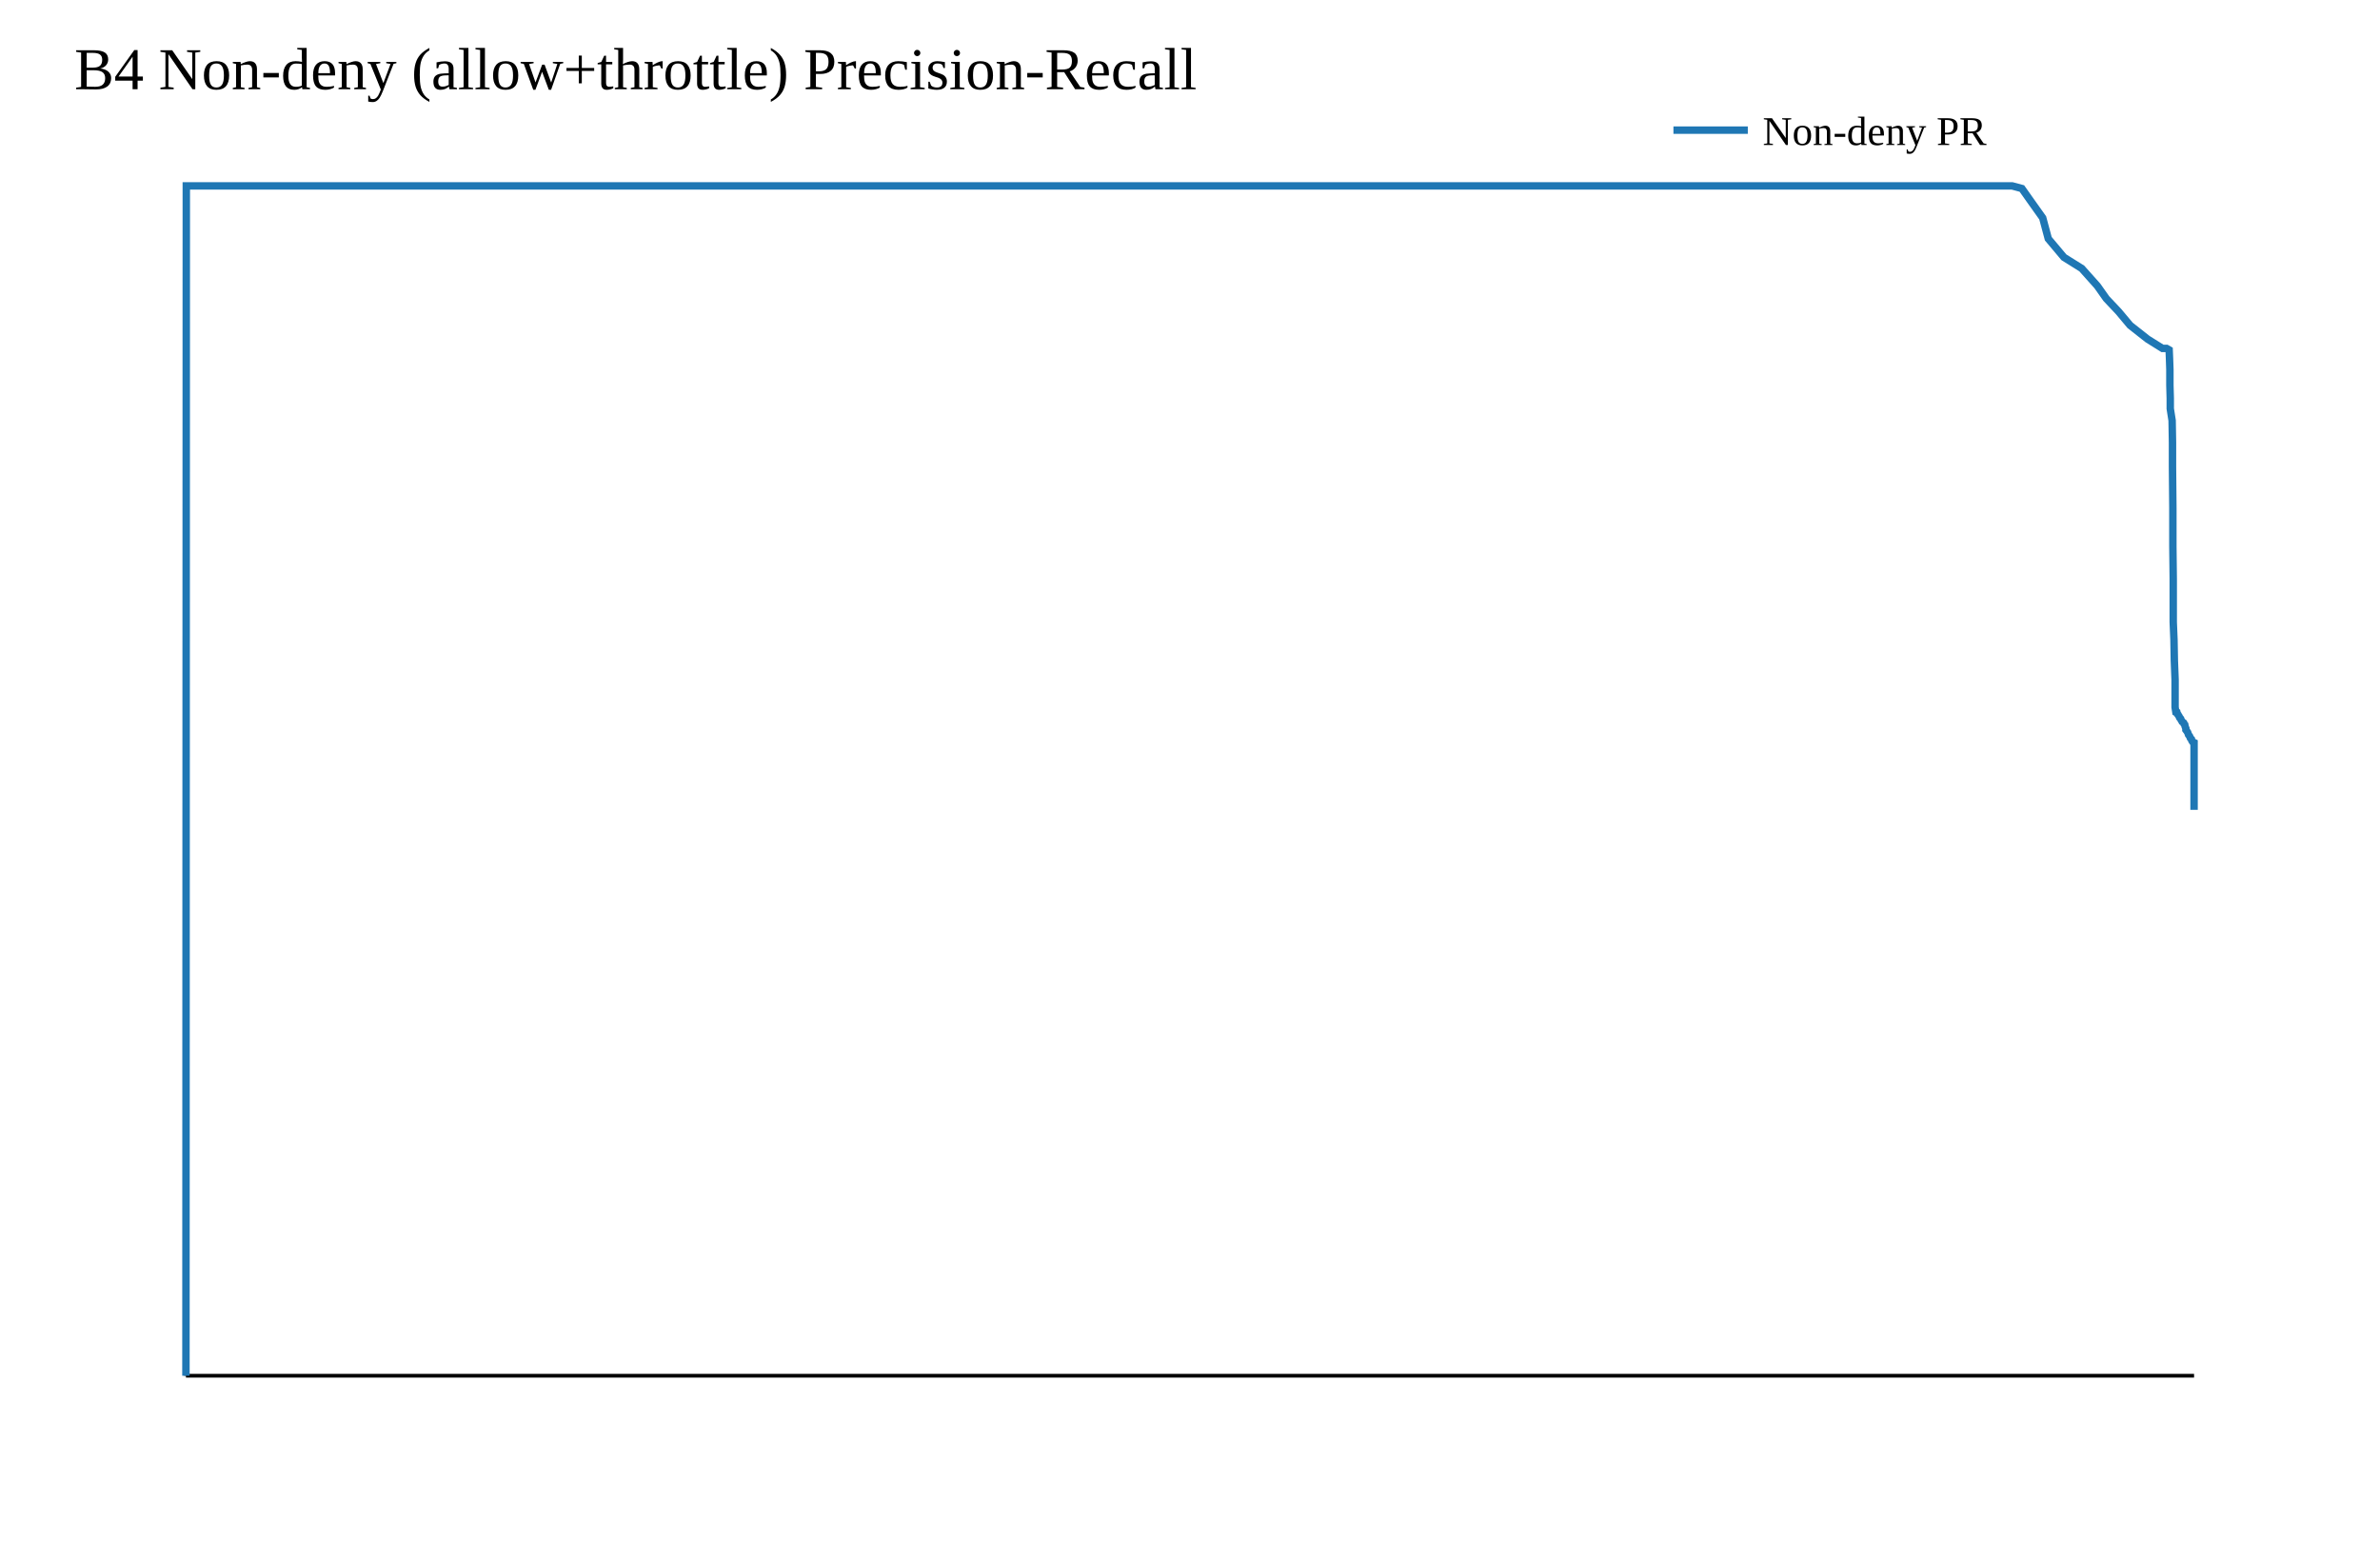
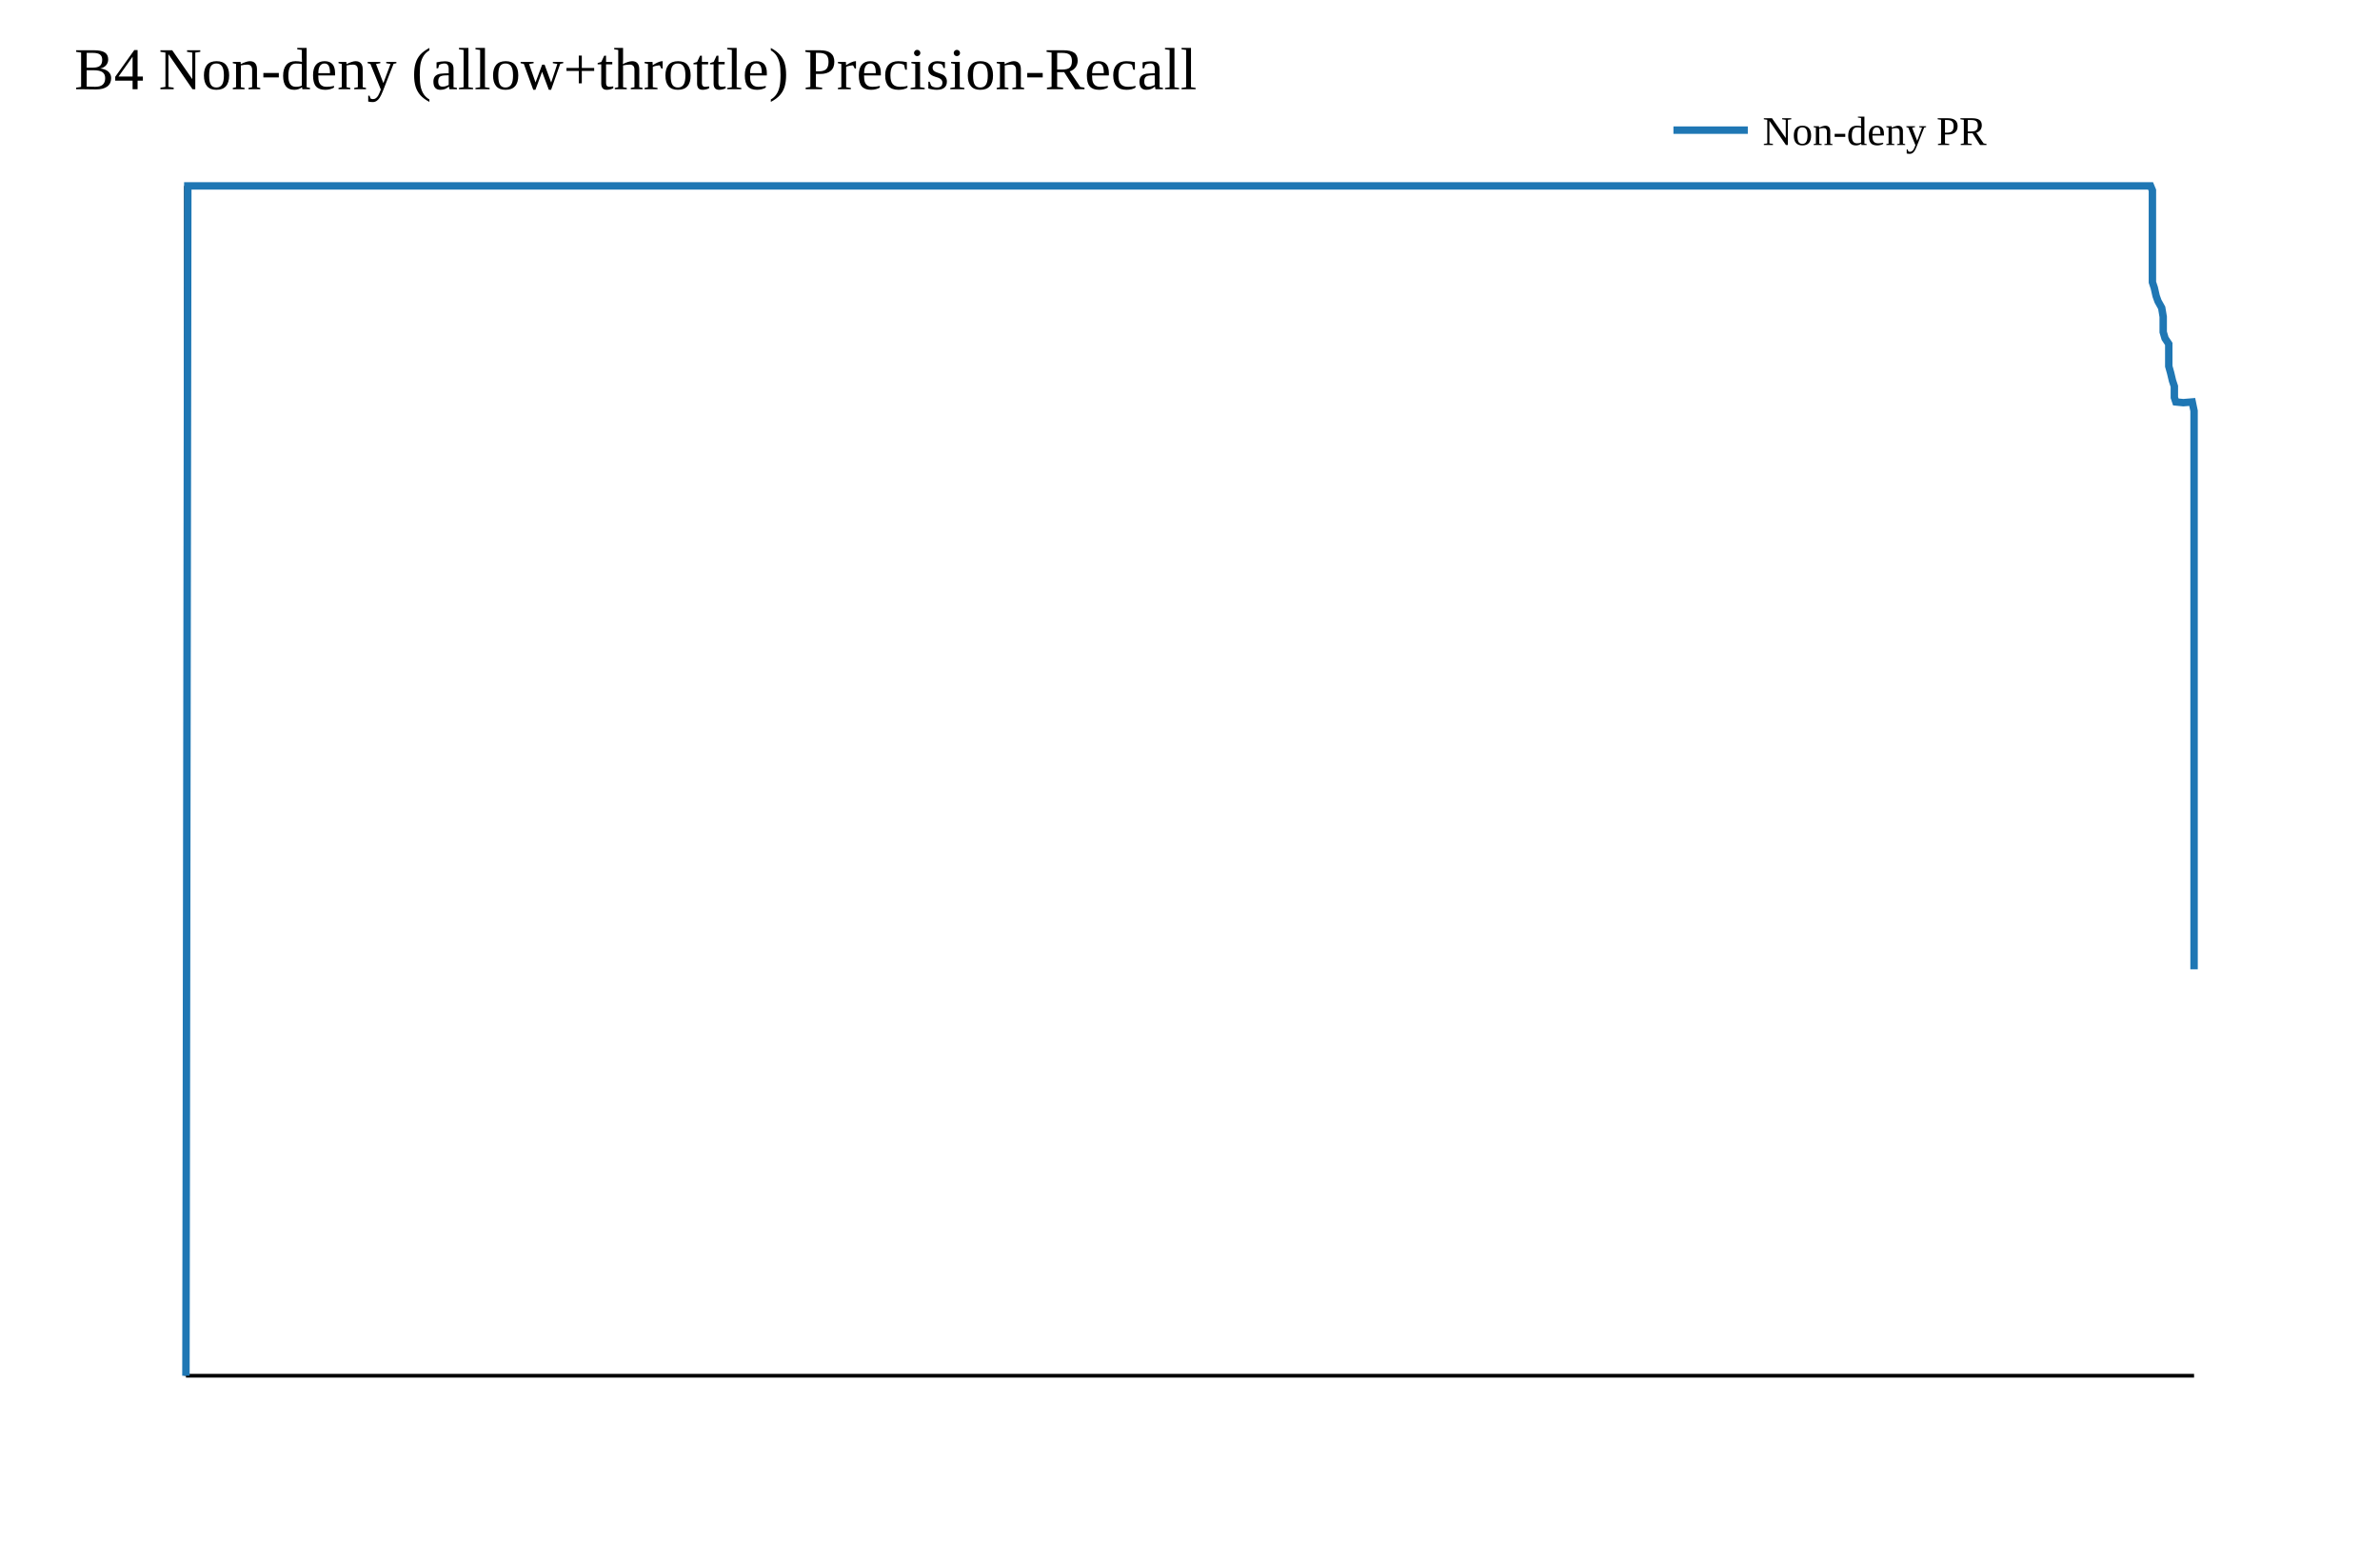
<svg xmlns="http://www.w3.org/2000/svg" width="640" height="420">
  <text x="20" y="24" font-size="16">B4 Non-deny (allow+throttle) Precision-Recall</text>
  <line x1="50" y1="370" x2="590" y2="370" stroke="black" />
  <line x1="50" y1="370" x2="50" y2="50" stroke="black" />
-   <polyline fill="none" stroke="#1f77b4" stroke-width="2" points="50.0,370.0 50.1,50.0 51.5,50.0 52.7,50.0 54.2,50.0 55.6,50.0 57.3,50.0 58.8,50.0 60.9,50.0 62.4,50.0 64.0,50.0 65.6,50.0 67.7,50.0 69.3,50.0 71.2,50.0 73.8,50.0 75.8,50.0 77.6,50.0 79.4,50.0 81.3,50.0 83.3,50.0 85.0,50.0 87.3,50.0 89.6,50.0 92.5,50.0 97.3,50.0 102.4,50.0 107.0,50.0 109.6,50.0 113.0,50.0 115.7,50.0 119.4,50.0 122.5,50.0 126.4,50.0 129.6,50.0 131.9,50.0 136.0,50.0 142.1,50.0 146.8,50.0 150.6,50.0 154.3,50.0 159.1,50.0 164.9,50.0 169.8,50.0 173.1,50.0 175.5,50.0 181.0,50.0 186.0,50.0 192.6,50.0 198.6,50.0 205.0,50.0 211.2,50.0 219.3,50.0 224.4,50.0 227.3,50.0 232.2,50.0 235.5,50.0 237.4,50.0 239.3,50.0 240.8,50.0 242.3,50.0 243.9,50.0 245.3,50.0 247.3,50.0 249.9,50.0 252.4,50.0 255.3,50.0 257.4,50.0 259.9,50.0 262.7,50.0 266.7,50.0 269.4,50.0 271.9,50.0 276.0,50.0 281.5,50.0 285.1,50.0 289.9,50.0 299.7,50.0 311.9,50.0 324.4,50.0 333.1,50.0 344.6,50.0 360.1,50.0 373.2,50.0 382.6,50.0 390.5,50.0 397.0,50.0 406.3,50.0 414.9,50.0 417.0,50.0 419.5,50.0 421.5,50.0 423.9,50.0 426.0,50.0 428.1,50.0 430.7,50.0 432.5,50.0 435.5,50.0 438.5,50.0 441.2,50.0 444.2,50.0 448.2,50.0 452.9,50.0 456.6,50.0 458.7,50.0 464.2,50.0 470.2,50.0 474.6,50.0 480.3,50.0 484.2,50.0 488.6,50.0 493.9,50.0 498.4,50.0 500.5,50.0 502.8,50.0 505.2,50.0 507.9,50.0 510.3,50.0 513.5,50.0 515.9,50.0 517.8,50.0 519.4,50.0 521.0,50.0 522.5,50.0 525.1,50.0 527.1,50.0 529.0,50.0 531.5,50.0 533.2,50.0 535.9,50.0 537.4,50.0 539.0,50.0 541.1,50.0 543.7,50.7 546.1,54.1 549.3,58.6 550.8,64.2 555.0,69.2 559.8,72.2 564.0,76.9 566.4,80.3 569.7,83.8 572.8,87.5 577.5,91.2 581.5,93.7 582.6,93.7 583.3,94.1 583.4,96.5 583.5,99.4 583.5,103.6 583.6,107.1 583.6,109.9 584.1,113.1 584.2,119.0 584.2,125.6 584.3,136.6 584.3,146.9 584.4,155.6 584.4,161.2 584.4,167.3 584.6,172.1 584.7,177.7 584.9,182.8 584.9,187.4 584.9,190.2 585.1,191.5 585.4,191.6 585.5,192.0 585.7,192.2 585.8,192.4 586.0,192.7 586.1,193.0 586.4,193.3 586.5,193.6 586.7,193.9 586.8,194.1 587.2,194.4 587.3,194.7 587.5,194.9 587.6,195.4 587.8,195.9 587.8,196.3 588.1,196.7 588.3,197.0 588.5,197.6 588.8,198.0 589.0,198.5 589.3,198.8 589.4,199.2 589.6,199.5 590.0,199.7 590.0,200.0 590.0,200.5 590.0,201.4 590.0,202.6 590.0,204.2 590.0,205.6 590.0,206.5 590.0,207.8 590.0,208.9 590.0,210.1 590.0,211.3 590.0,212.5 590.0,213.3 590.0,217.8" />
+   <polyline fill="none" stroke="#1f77b4" stroke-width="2" points="50.0,370.0 50.5,50.0 52.9,50.0 55.8,50.0 59.2,50.0 62.2,50.0 64.6,50.0 67.0,50.0 69.4,50.0 72.4,50.0 75.8,50.0 78.7,50.0 81.6,50.0 86.5,50.0 89.4,50.0 91.8,50.0 95.2,50.0 98.1,50.0 101.0,50.0 103.5,50.0 105.9,50.0 108.8,50.0 112.2,50.0 115.1,50.0 118.5,50.0 121.9,50.0 124.9,50.0 128.7,50.0 131.7,50.0 135.1,50.0 138.0,50.0 141.4,50.0 144.3,50.0 148.2,50.0 150.6,50.0 155.0,50.0 158.9,50.0 165.2,50.0 167.6,50.0 170.1,50.0 172.5,50.0 174.9,50.0 178.3,50.0 180.7,50.0 185.1,50.0 187.6,50.0 191.0,50.0 193.4,50.0 195.8,50.0 200.2,50.0 205.0,50.0 209.9,50.0 212.3,50.0 214.8,50.0 217.2,50.0 220.1,50.0 223.5,50.0 225.9,50.0 228.9,50.0 231.3,50.0 234.2,50.0 237.6,50.0 240.5,50.0 243.0,50.0 249.3,50.0 254.6,50.0 258.5,50.0 262.9,50.0 266.8,50.0 271.2,50.0 274.6,50.0 281.4,50.0 291.6,50.0 298.4,50.0 303.7,50.0 307.6,50.0 315.4,50.0 324.6,50.0 331.4,50.0 343.1,50.0 349.4,50.0 353.3,50.0 357.2,50.0 363.5,50.0 371.8,50.0 379.5,50.0 382.9,50.0 387.8,50.0 392.7,50.0 399.0,50.0 406.8,50.0 414.1,50.0 424.3,50.0 428.6,50.0 434.5,50.0 444.7,50.0 447.6,50.0 450.0,50.0 452.9,50.0 455.4,50.0 457.8,50.0 460.2,50.0 462.7,50.0 465.1,50.0 467.5,50.0 470.4,50.0 472.9,50.0 475.8,50.0 478.7,50.0 482.1,50.0 485.0,50.0 487.4,50.0 489.9,50.0 492.8,50.0 495.2,50.0 497.7,50.0 500.1,50.0 503.0,50.0 505.4,50.0 507.9,50.0 510.3,50.0 512.7,50.0 515.1,50.0 518.1,50.0 520.5,50.0 522.9,50.0 525.8,50.0 528.3,50.0 530.7,50.0 533.1,50.0 535.6,50.0 538.0,50.0 540.4,50.0 543.3,50.0 545.8,50.0 548.7,50.0 551.1,50.0 554.0,50.0 556.5,50.0 558.9,50.0 561.3,50.0 564.7,50.0 567.6,50.0 570.1,50.0 572.5,50.0 575.4,50.0 578.3,50.0 578.8,51.2 578.8,52.6 578.8,54.9 578.8,57.5 578.8,60.0 578.8,61.9 578.8,64.9 578.8,67.3 578.8,69.1 578.8,71.2 578.8,73.7 578.8,75.9 579.3,77.4 579.8,79.6 580.3,81.0 581.3,82.8 581.7,85.2 581.7,87.7 581.7,89.3 582.2,91.0 583.2,92.5 583.2,94.9 583.2,96.2 583.2,98.5 583.7,100.3 584.2,102.4 584.7,103.9 584.7,105.3 584.7,106.9 585.1,108.1 587.1,108.3 589.5,108.1 590.0,110.5 590.0,114.6 590.0,119.3 590.0,123.6 590.0,127.0 590.0,131.2 590.0,136.1 590.0,142.0 590.0,147.1 590.0,154.0 590.0,159.5 590.0,163.8 590.0,168.2 590.0,173.8 590.0,177.3 590.0,181.6 590.0,184.3 590.0,186.6 590.0,188.4 590.0,190.8 590.0,194.2 590.0,198.3 590.0,201.8 590.0,204.6 590.0,206.9 590.0,209.1 590.0,210.4 590.0,212.6 590.0,215.3 590.0,217.8 590.0,220.2 590.0,222.0 590.0,224.0 590.0,226.0 590.0,228.3 590.0,230.7 590.0,232.6 590.0,234.0 590.0,235.5 590.0,237.1 590.0,238.0 590.0,238.3 590.0,238.5 590.0,238.8 590.0,239.0 590.0,260.7" />
  <line x1="450" y1="35" x2="470" y2="35" stroke="#1f77b4" stroke-width="2" />
  <text x="474" y="39" font-size="11">Non-deny PR</text>
</svg>
